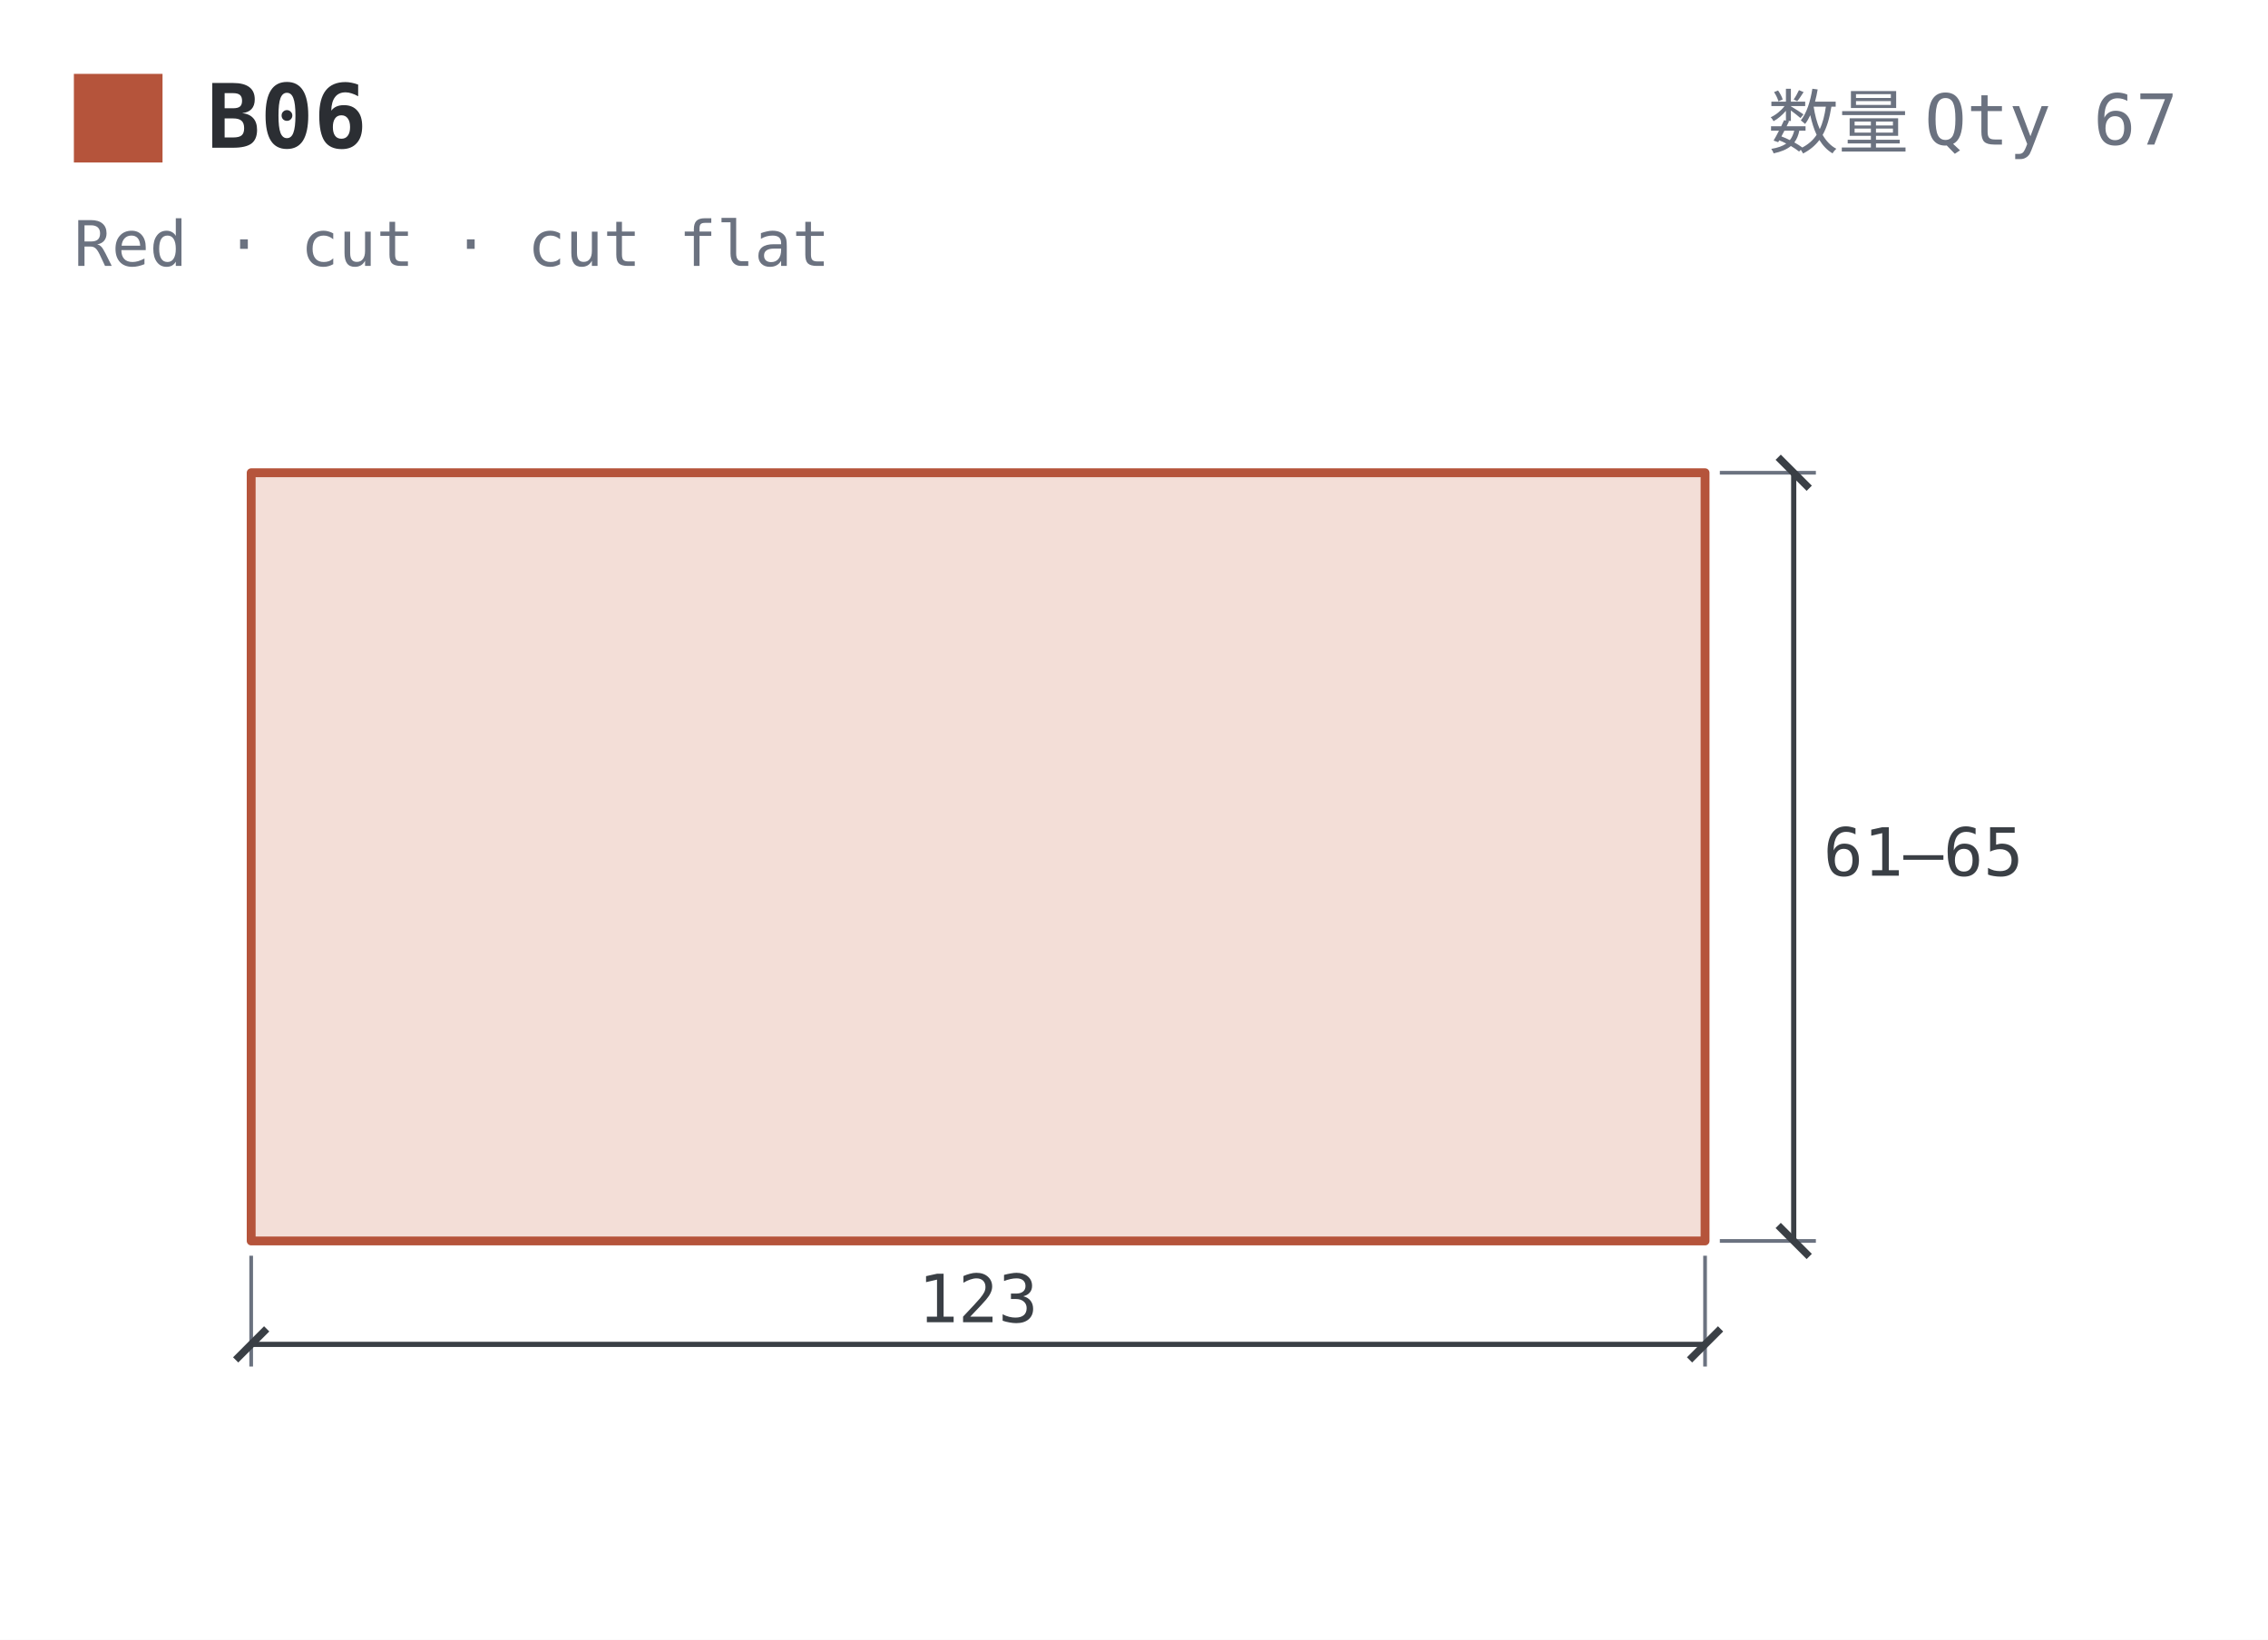
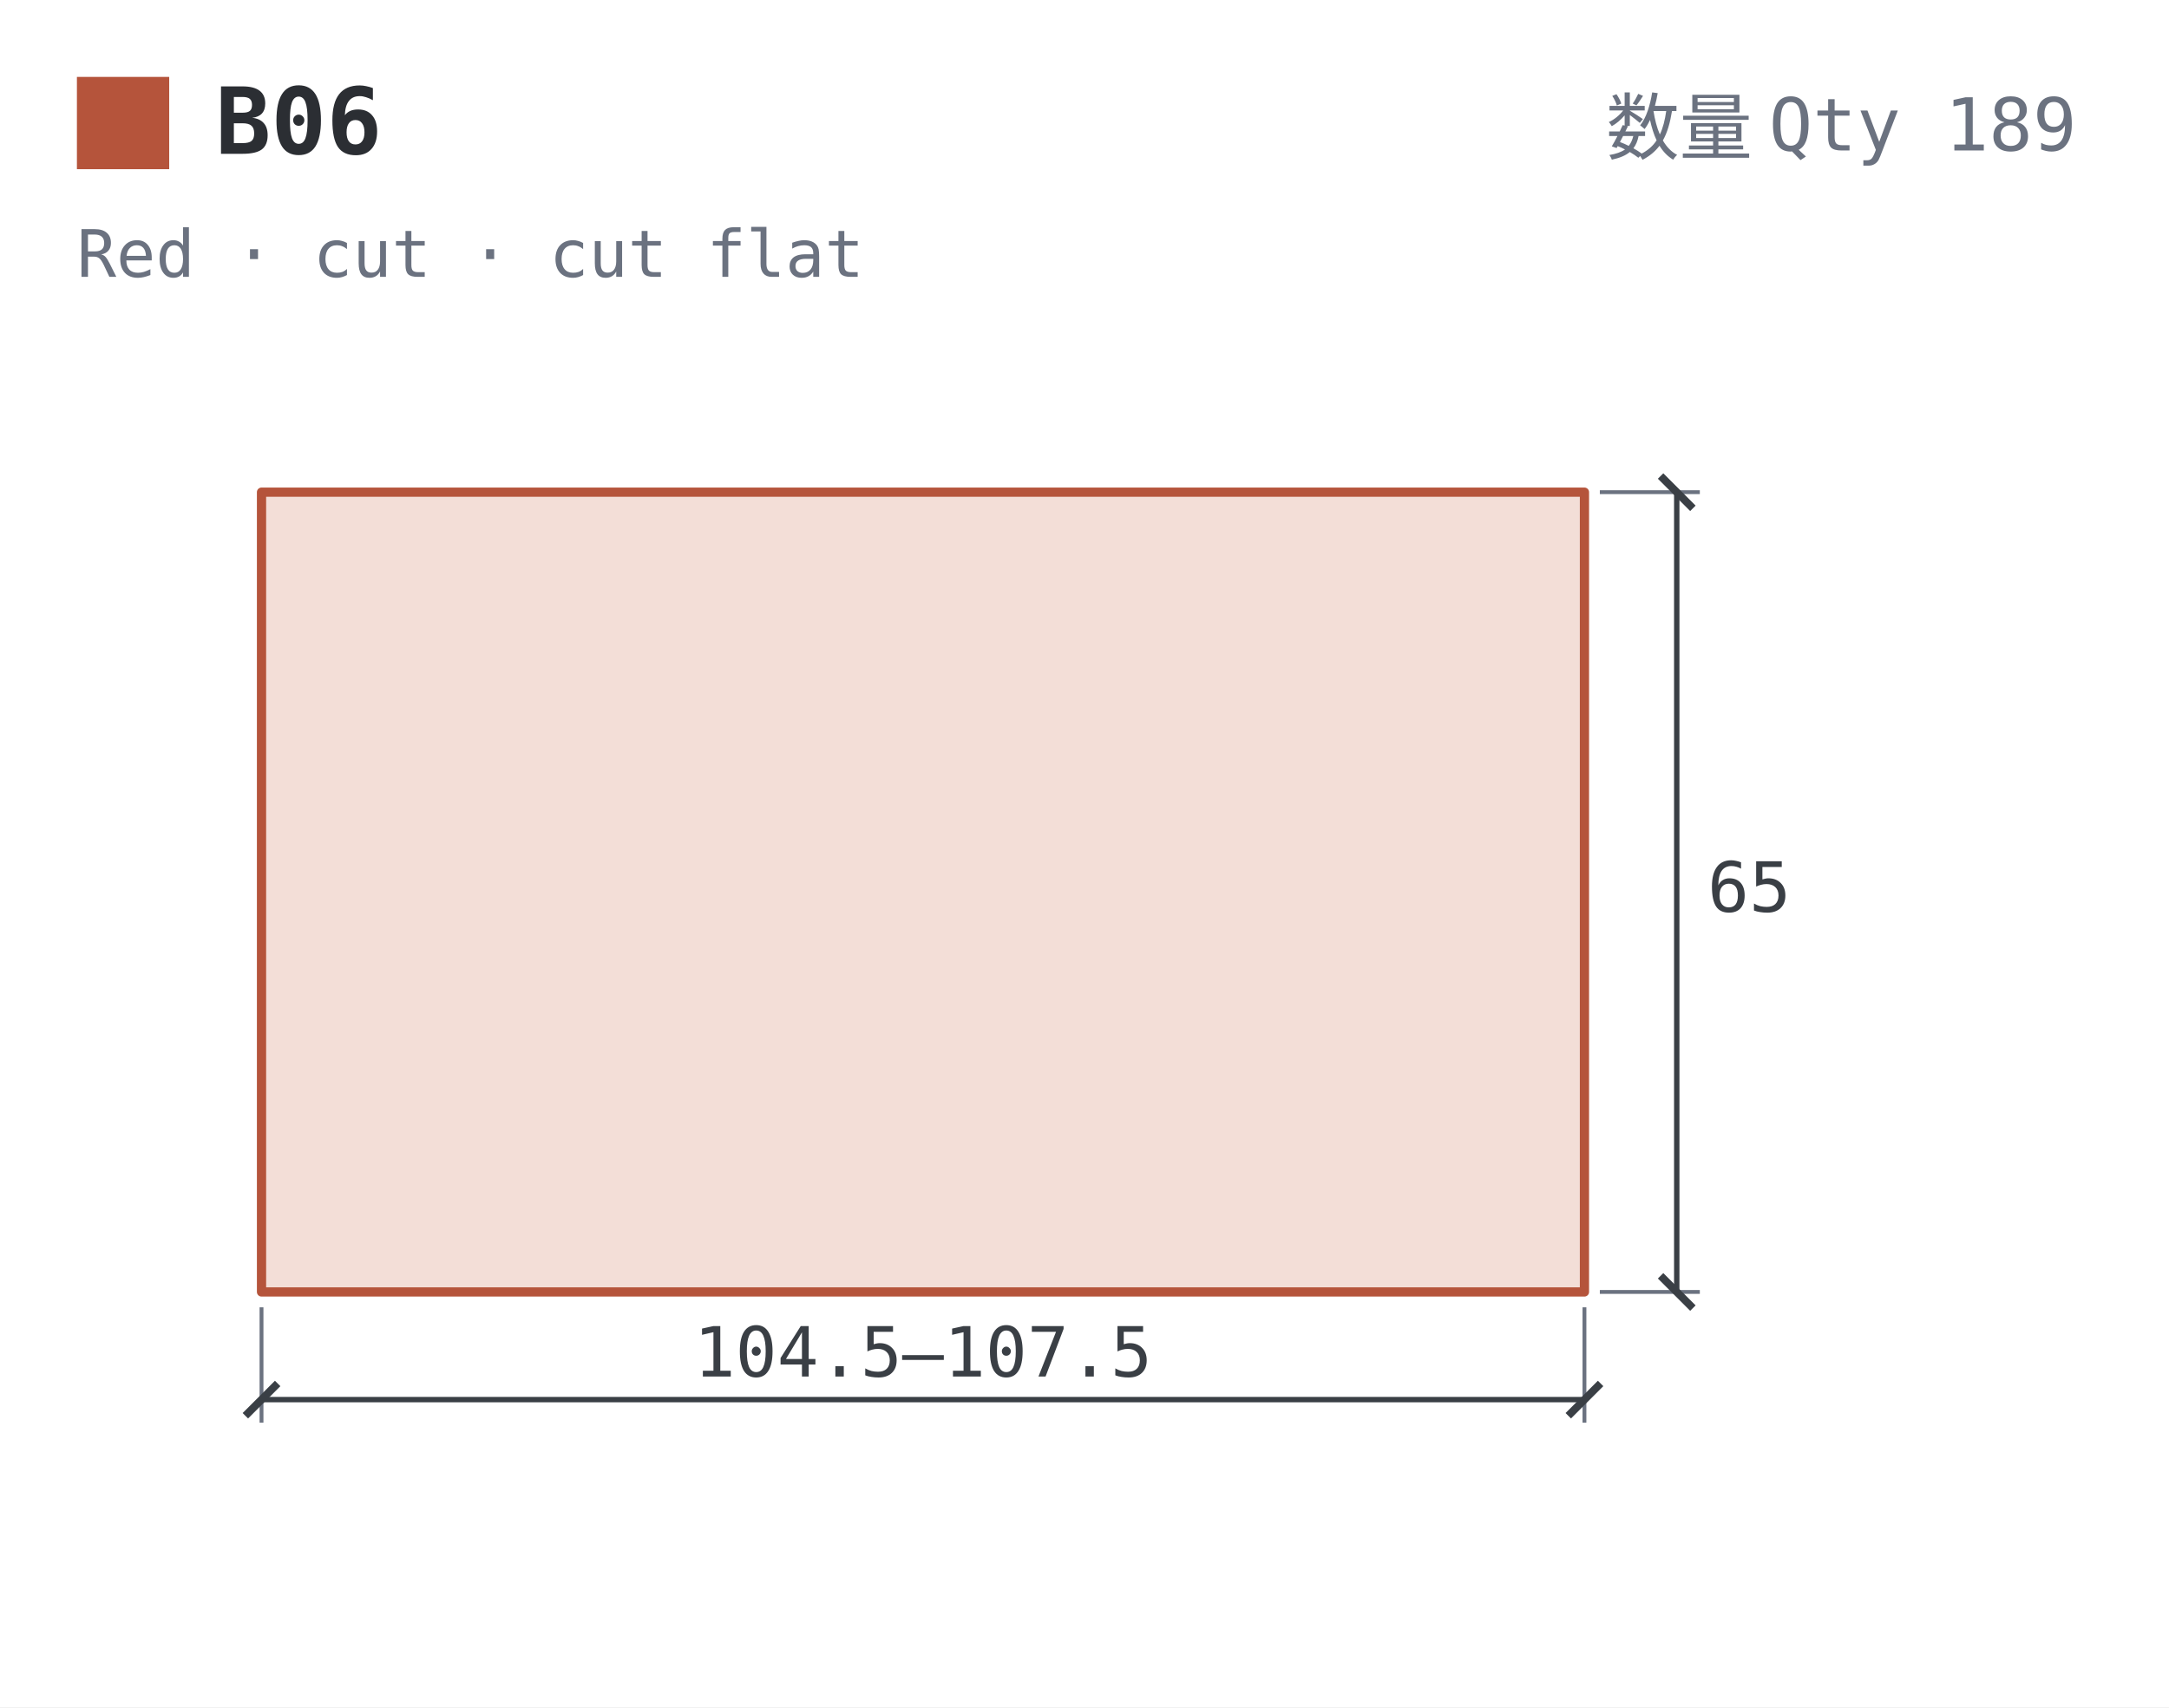
- <svg xmlns="http://www.w3.org/2000/svg" viewBox="0 0 307 222" width="307" height="222">
-   <rect width="307" height="222" fill="#ffffff" />
+ <svg xmlns="http://www.w3.org/2000/svg" viewBox="0 0 282 222" width="282" height="222">
+   <rect width="282" height="222" fill="#ffffff" />
  <rect x="10.0" y="10.0" width="12.0" height="12.0" fill="#b5543b" stroke="none" />
  <text x="28.0" y="20.0" font-family="ui-monospace,'SFMono-Regular',Menlo,Consolas,monospace" font-size="12" fill="#2b2e33" text-anchor="start" font-weight="600">B06</text>
-   <text x="294.8" y="20.0" font-family="ui-monospace,'SFMono-Regular',Menlo,Consolas,monospace" font-size="9.5" fill="#6b7280" text-anchor="end">数量 Qty 67</text>
+   <text x="270.0" y="20.0" font-family="ui-monospace,'SFMono-Regular',Menlo,Consolas,monospace" font-size="9.5" fill="#6b7280" text-anchor="end">数量 Qty 189</text>
  <text x="10.0" y="36.0" font-family="ui-monospace,'SFMono-Regular',Menlo,Consolas,monospace" font-size="8.5" fill="#6b7280" text-anchor="start">Red · cut · cut flat</text>
-   <polygon points="34.0,64.0 230.8,64.0 230.8,168.0 34.0,168.0" fill="#f3ded7" stroke="#b5543b" stroke-width="1.2" stroke-linejoin="round" />
+   <polygon points="34.0,64.0 206.0,64.0 206.0,168.0 34.0,168.0" fill="#f3ded7" stroke="#b5543b" stroke-width="1.2" stroke-linejoin="round" />
  <line x1="34.0" y1="170.0" x2="34.0" y2="185.0" stroke="#6b7280" stroke-width="0.5" />
-   <line x1="230.8" y1="170.0" x2="230.8" y2="185.0" stroke="#6b7280" stroke-width="0.5" />
-   <line x1="34.0" y1="182.0" x2="230.8" y2="182.0" stroke="#3a3f45" stroke-width="0.7" />
+   <line x1="206.0" y1="170.0" x2="206.0" y2="185.0" stroke="#6b7280" stroke-width="0.5" />
+   <line x1="34.0" y1="182.0" x2="206.0" y2="182.0" stroke="#3a3f45" stroke-width="0.7" />
  <line x1="31.9" y1="184.1" x2="36.1" y2="179.9" stroke="#3a3f45" stroke-width="1" />
-   <line x1="228.7" y1="184.1" x2="232.9" y2="179.9" stroke="#3a3f45" stroke-width="1" />
-   <text x="132.4" y="179.0" font-family="ui-monospace,'SFMono-Regular',Menlo,Consolas,monospace" font-size="9" fill="#3a3f45" text-anchor="middle">123</text>
-   <line x1="232.8" y1="64.0" x2="245.8" y2="64.0" stroke="#6b7280" stroke-width="0.5" />
-   <line x1="232.8" y1="168.0" x2="245.8" y2="168.0" stroke="#6b7280" stroke-width="0.5" />
-   <line x1="242.8" y1="64.0" x2="242.8" y2="168.0" stroke="#3a3f45" stroke-width="0.7" />
-   <line x1="240.7" y1="61.9" x2="244.9" y2="66.1" stroke="#3a3f45" stroke-width="1" />
-   <line x1="240.7" y1="165.9" x2="244.9" y2="170.1" stroke="#3a3f45" stroke-width="1" />
-   <text x="246.8" y="116.0" font-family="ui-monospace,'SFMono-Regular',Menlo,Consolas,monospace" font-size="9" fill="#3a3f45" text-anchor="start" dominant-baseline="middle">61–65</text>
+   <line x1="203.9" y1="184.1" x2="208.1" y2="179.9" stroke="#3a3f45" stroke-width="1" />
+   <text x="120.0" y="179.0" font-family="ui-monospace,'SFMono-Regular',Menlo,Consolas,monospace" font-size="9" fill="#3a3f45" text-anchor="middle">104.5–107.5</text>
+   <line x1="208.0" y1="64.0" x2="221.0" y2="64.0" stroke="#6b7280" stroke-width="0.5" />
+   <line x1="208.0" y1="168.0" x2="221.0" y2="168.0" stroke="#6b7280" stroke-width="0.5" />
+   <line x1="218.0" y1="64.0" x2="218.0" y2="168.0" stroke="#3a3f45" stroke-width="0.7" />
+   <line x1="215.9" y1="61.9" x2="220.1" y2="66.1" stroke="#3a3f45" stroke-width="1" />
+   <line x1="215.9" y1="165.9" x2="220.1" y2="170.1" stroke="#3a3f45" stroke-width="1" />
+   <text x="222.0" y="116.0" font-family="ui-monospace,'SFMono-Regular',Menlo,Consolas,monospace" font-size="9" fill="#3a3f45" text-anchor="start" dominant-baseline="middle">65</text>
</svg>
